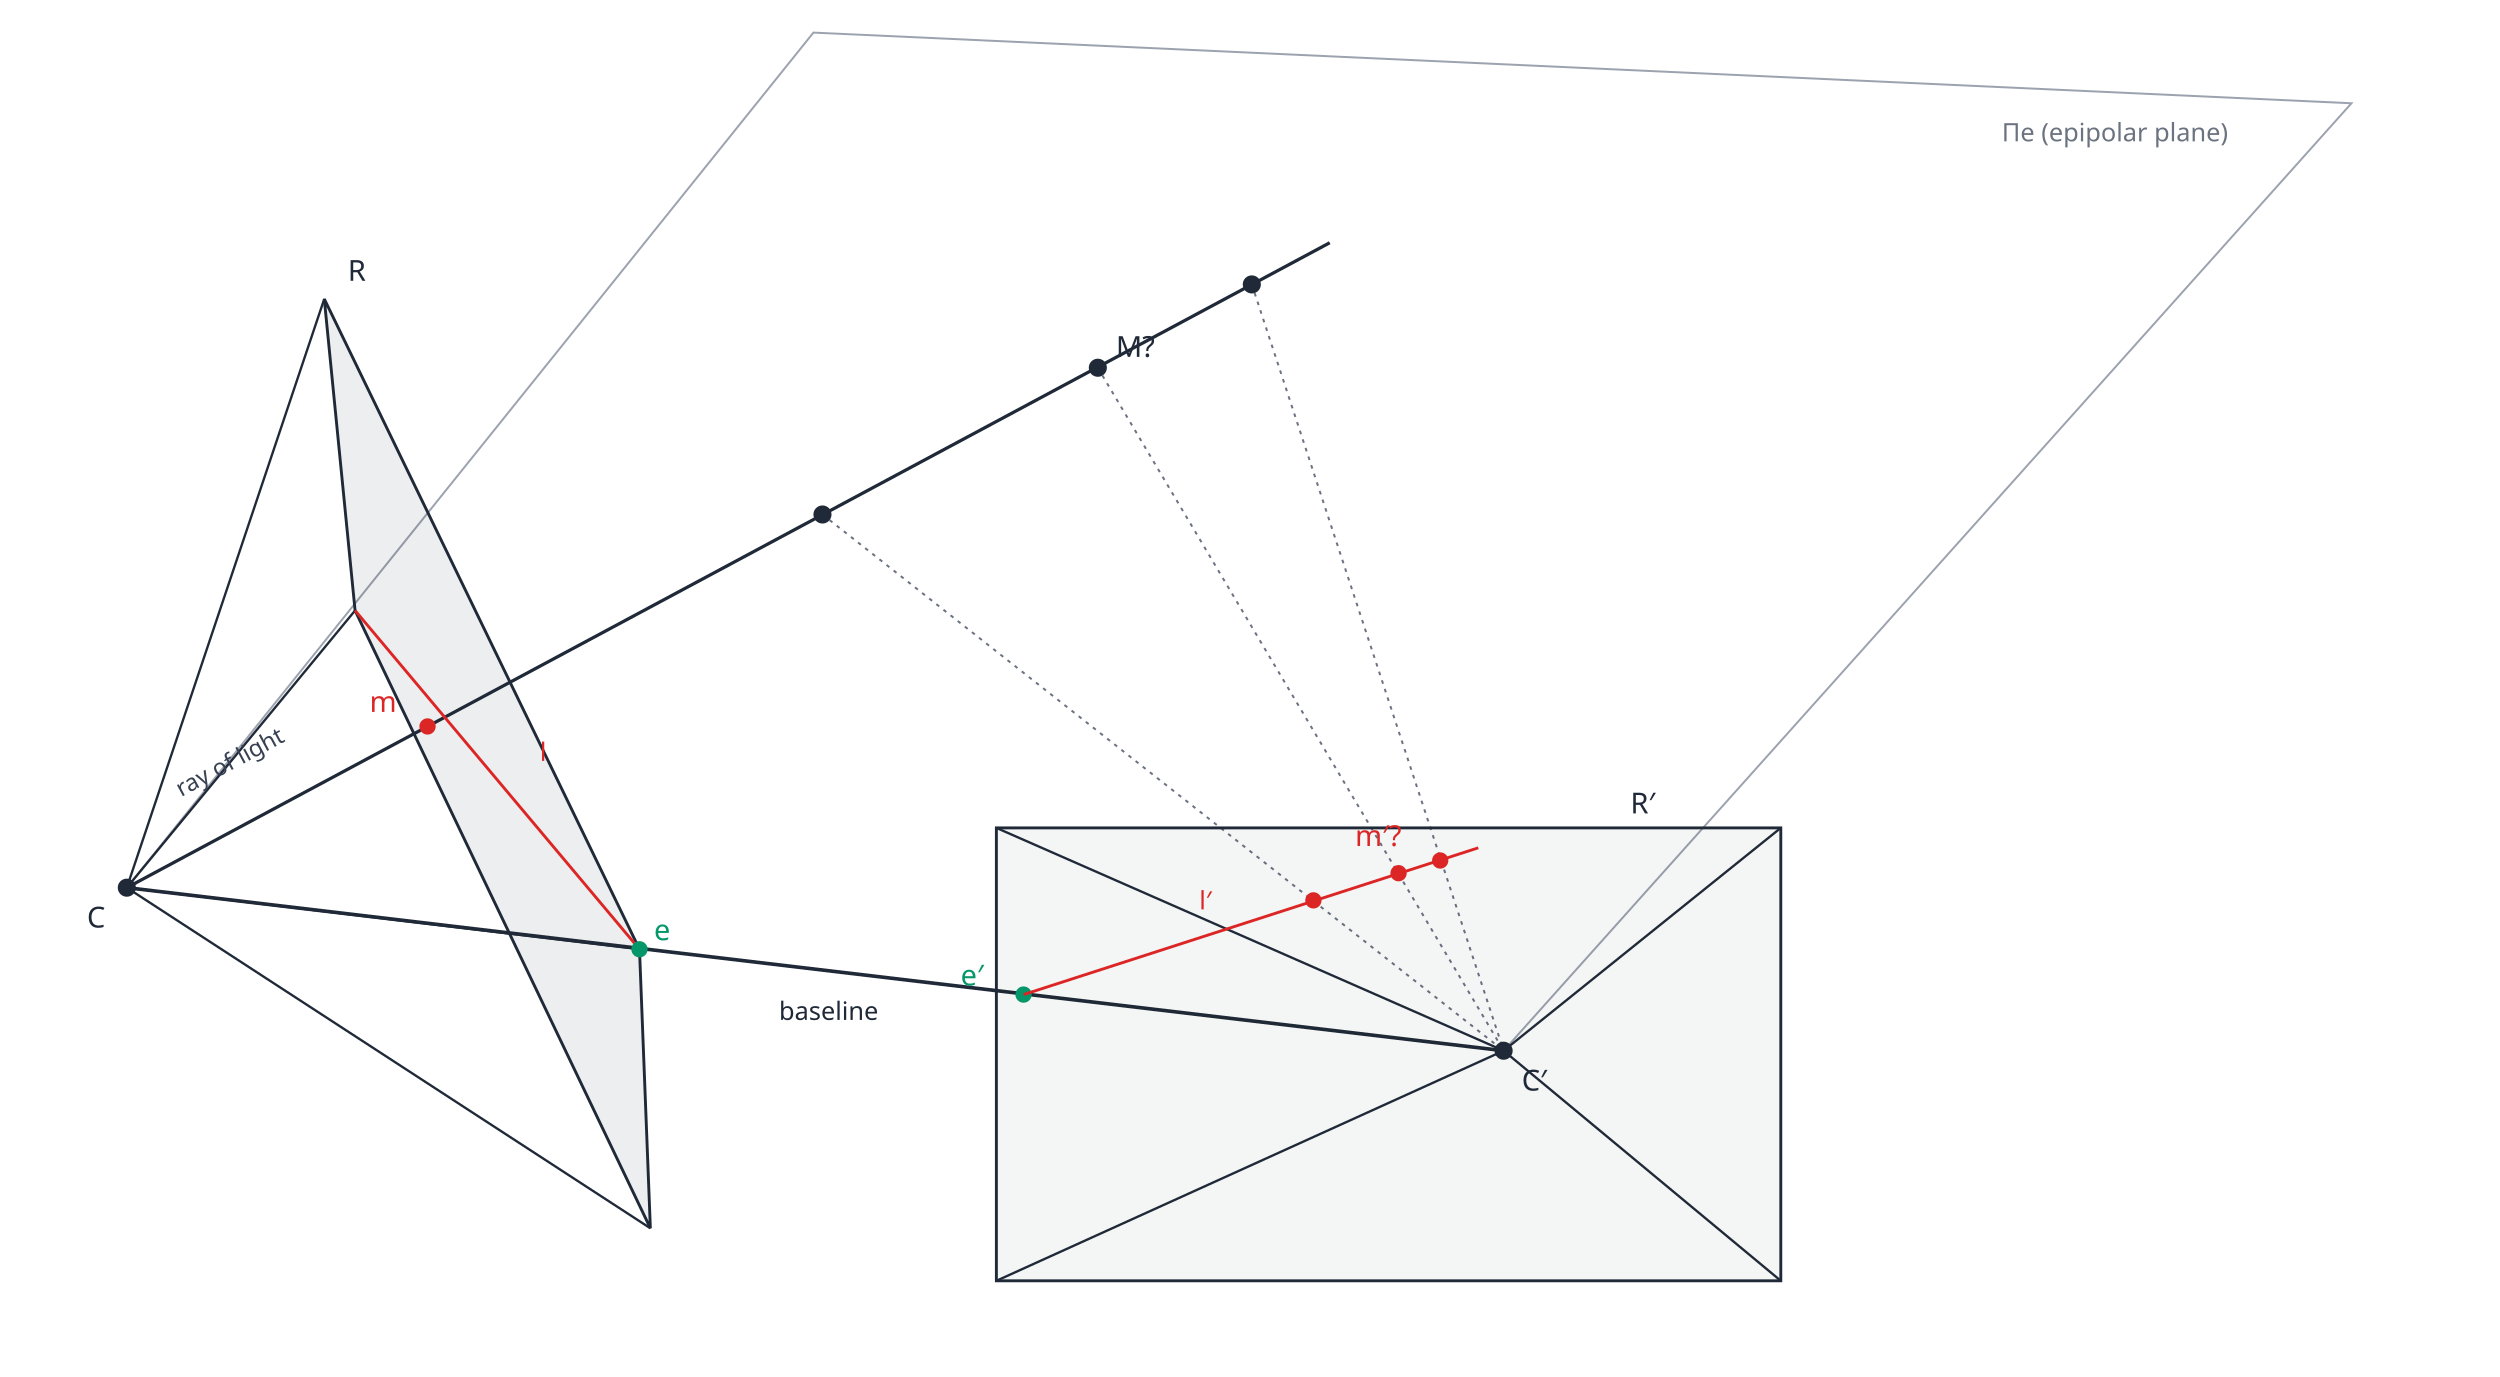
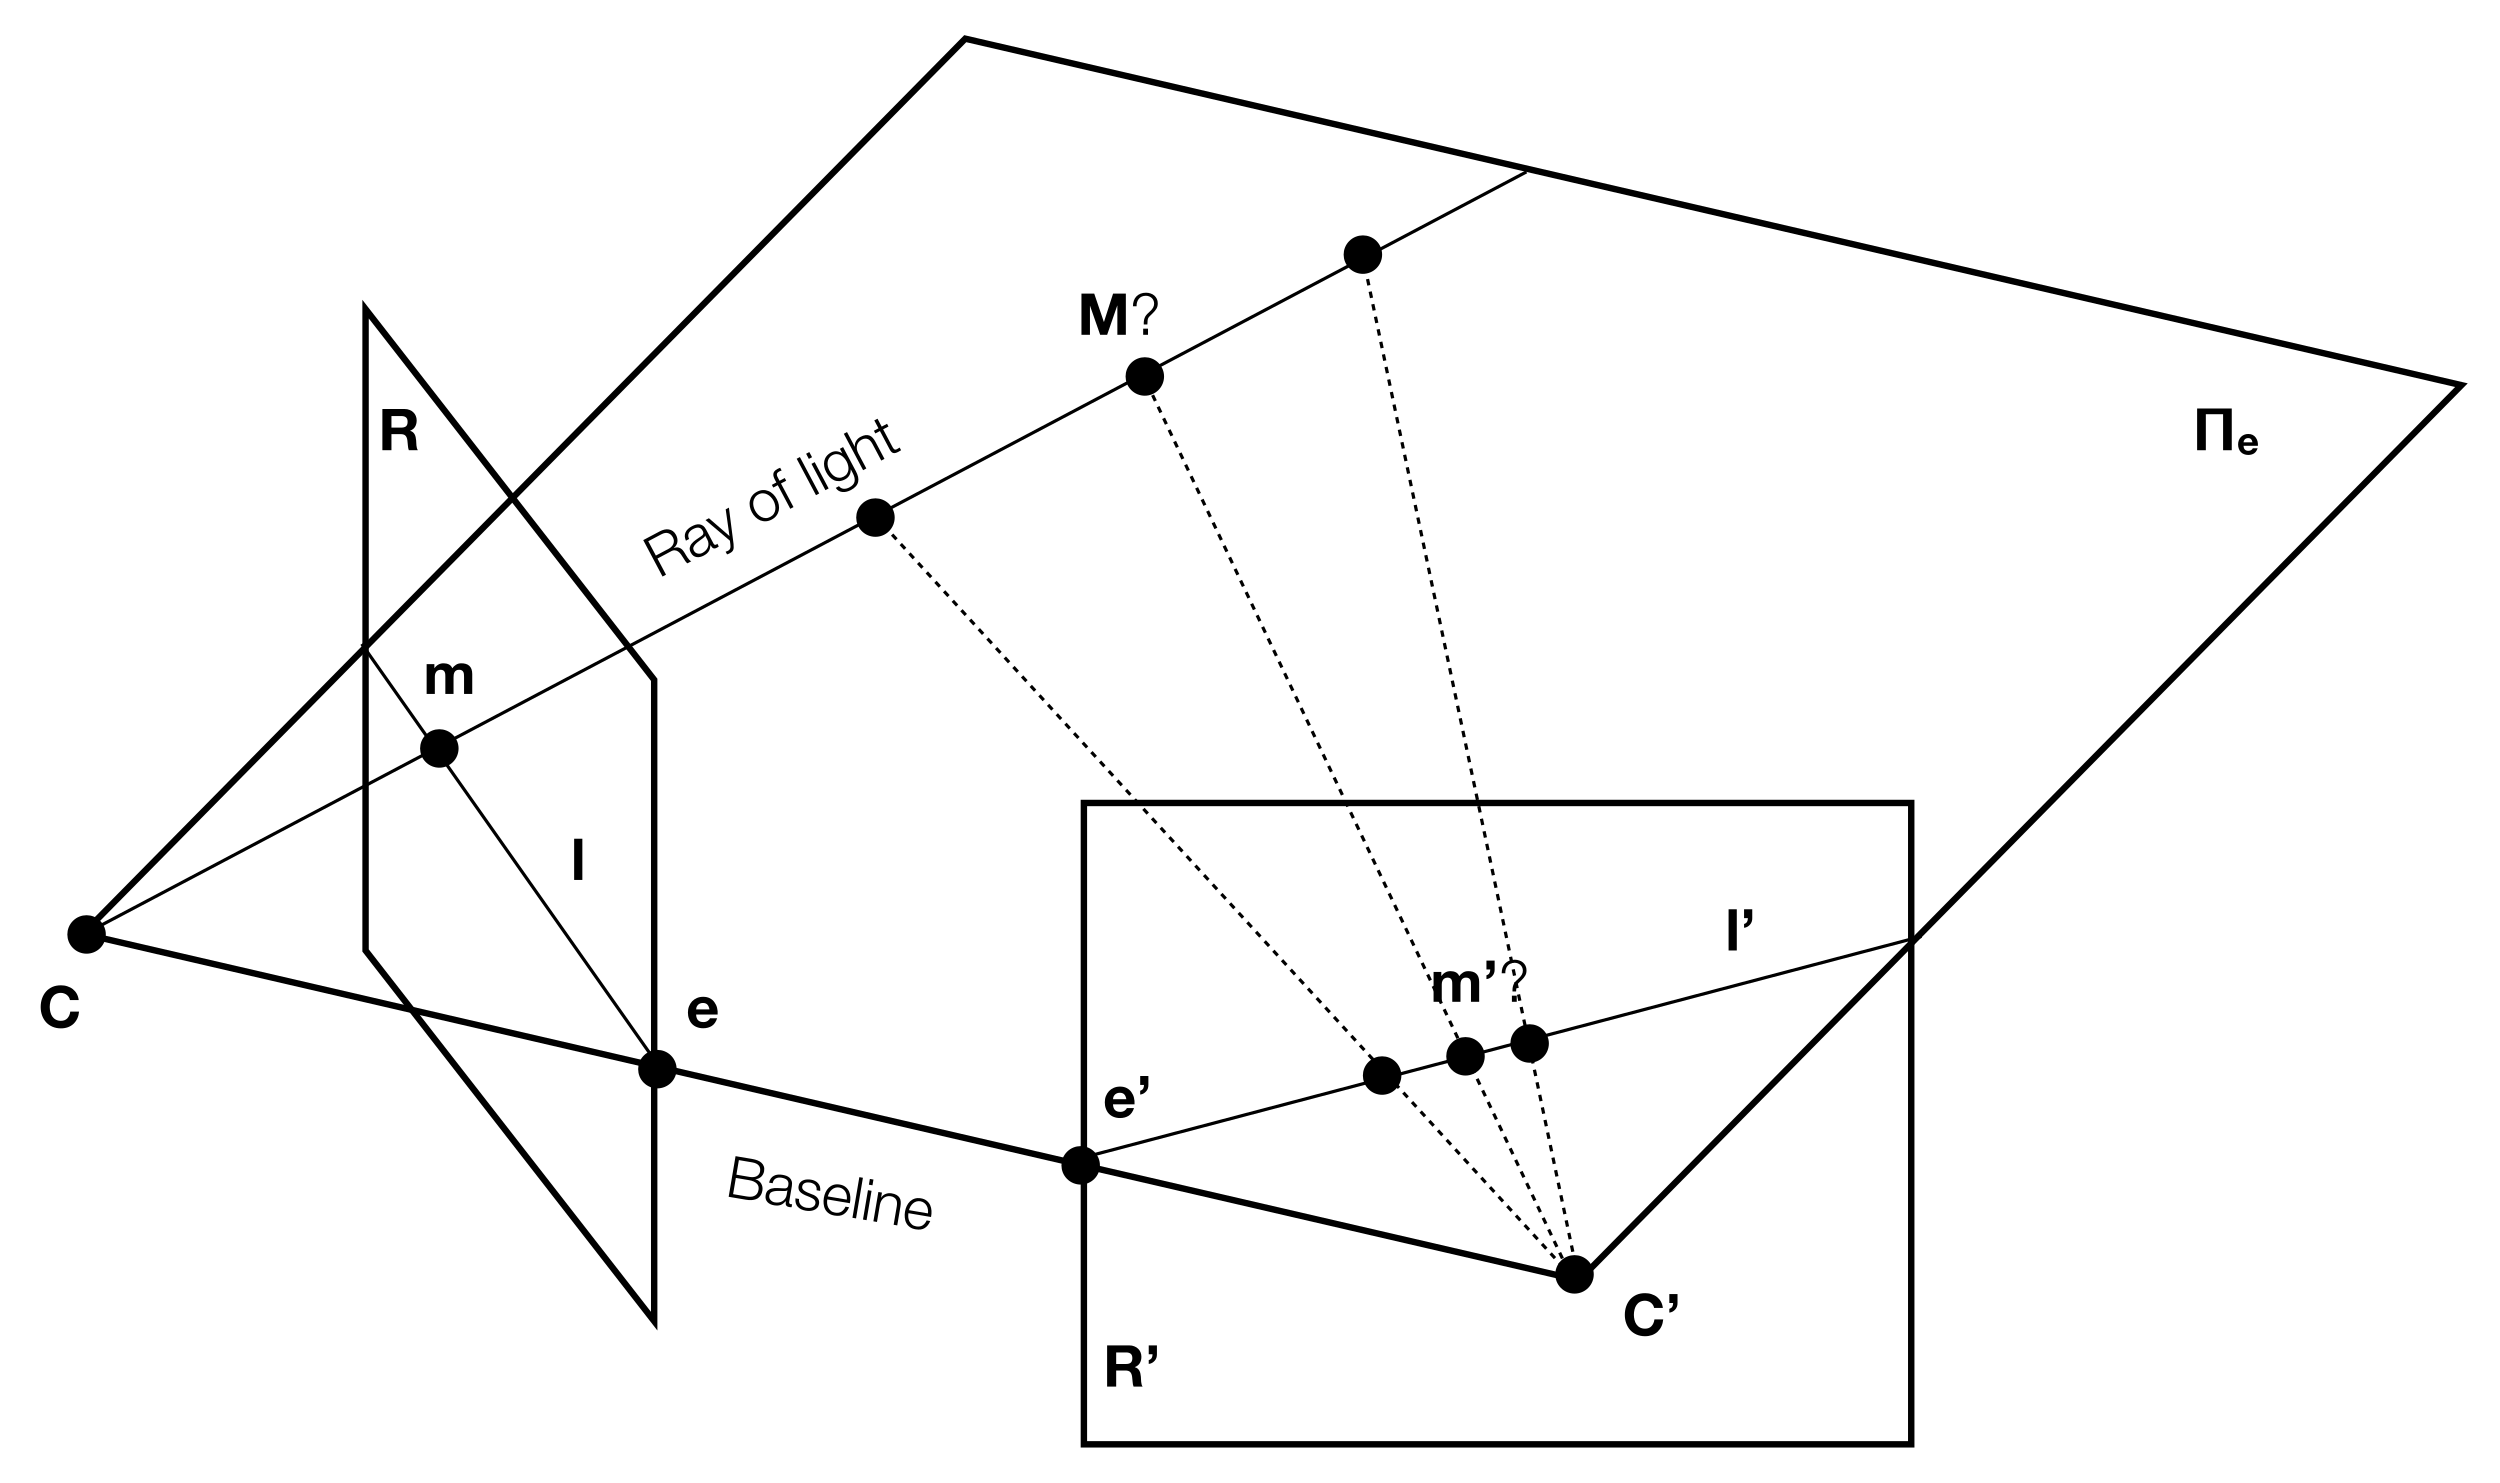
- <svg xmlns="http://www.w3.org/2000/svg" viewBox="0 0 1380 760" font-family="sans-serif" font-size="16">
-   <polygon points="70,490 449,18 1298,57 830,580" fill="none" stroke="#9ca3af" stroke-width="1.1" />
-   <text x="1105" y="78" fill="#6b7280" font-size="14">Πe (epipolar plane)</text>
-   <line x1="70" y1="490" x2="830" y2="580" stroke="#1f2937" stroke-width="2" />
-   <text x="430" y="563" fill="#1f2937" font-size="14">baseline</text>
-   <line x1="454" y1="284" x2="830" y2="580" stroke="#6b7280" stroke-width="1.1" stroke-dasharray="2 3" />
-   <line x1="606" y1="203" x2="830" y2="580" stroke="#6b7280" stroke-width="1.1" stroke-dasharray="2 3" />
-   <line x1="691" y1="157" x2="830" y2="580" stroke="#6b7280" stroke-width="1.1" stroke-dasharray="2 3" />
-   <polygon points="179,165 353,524 359,678 196,337" fill="#1f2937" fill-opacity="0.08" stroke="#1f2937" stroke-width="1.6" />
-   <text x="192" y="155" fill="#1f2937">R</text>
-   <line x1="70" y1="490" x2="179" y2="165" stroke="#1f2937" stroke-width="1.3" />
-   <line x1="70" y1="490" x2="353" y2="524" stroke="#1f2937" stroke-width="1.3" />
-   <line x1="70" y1="490" x2="359" y2="678" stroke="#1f2937" stroke-width="1.3" />
-   <line x1="70" y1="490" x2="196" y2="337" stroke="#1f2937" stroke-width="1.3" />
-   <line x1="70" y1="490" x2="734" y2="134" stroke="#1f2937" stroke-width="1.8" />
-   <text x="100" y="440" fill="#374151" font-size="13" transform="rotate(-28.2 100 440)">ray of light</text>
-   <circle cx="70" cy="490" r="5" fill="#1f2937" />
-   <text x="48" y="512" fill="#1f2937">C</text>
-   <circle cx="236" cy="401" r="4.5" fill="#dc2626" />
-   <text x="204" y="393" fill="#dc2626">m</text>
-   <line x1="353" y1="524" x2="196" y2="337" stroke="#dc2626" stroke-width="1.6" />
-   <text x="298" y="420" fill="#dc2626" font-size="14">l</text>
-   <circle cx="353" cy="524" r="4.5" fill="#059669" />
-   <text x="361" y="519" fill="#059669">e</text>
-   <circle cx="454" cy="284" r="5" fill="#1f2937" />
-   <circle cx="606" cy="203" r="5" fill="#1f2937" />
-   <text x="616" y="197" fill="#1f2937">M?</text>
-   <circle cx="691" cy="157" r="5" fill="#1f2937" />
-   <rect x="550" y="457" width="433" height="250" fill="#1f2937" fill-opacity="0.05" stroke="#1f2937" stroke-width="1.6" />
-   <text x="900" y="449" fill="#1f2937">R′</text>
-   <line x1="830" y1="580" x2="550" y2="457" stroke="#1f2937" stroke-width="1.3" />
-   <line x1="830" y1="580" x2="983" y2="457" stroke="#1f2937" stroke-width="1.3" />
-   <line x1="830" y1="580" x2="983" y2="707" stroke="#1f2937" stroke-width="1.3" />
-   <line x1="830" y1="580" x2="550" y2="707" stroke="#1f2937" stroke-width="1.3" />
-   <circle cx="830" cy="580" r="5" fill="#1f2937" />
-   <text x="840" y="602" fill="#1f2937">C′</text>
-   <circle cx="565" cy="549" r="4.5" fill="#059669" />
-   <text x="543" y="544" fill="#059669" text-anchor="end">e′</text>
-   <line x1="565" y1="549" x2="816" y2="468" stroke="#dc2626" stroke-width="1.6" />
-   <text x="662" y="502" fill="#dc2626" font-size="14">l′</text>
-   <circle cx="725" cy="497" r="4.5" fill="#dc2626" />
-   <circle cx="772" cy="482" r="4.5" fill="#dc2626" />
-   <text x="748" y="467" fill="#dc2626">m′?</text>
-   <circle cx="795" cy="475" r="4.5" fill="#dc2626" />
+ <svg xmlns="http://www.w3.org/2000/svg" xmlns:xlink="http://www.w3.org/1999/xlink" version="1.1" width="389.8" height="231.2" viewBox="0 0 389.8 231.2">
+   <defs>
+     <clipPath id="clip_1">
+       <path transform="matrix(1,0,0,-1,-100,768.2)" d="M100 537H489.8V768.2H100Z" clip-rule="evenodd" />
+     </clipPath>
+     <clipPath id="clip_2">
+       <path transform="matrix(1,0,0,-1,-100,768.2)" d="M0 0H595V842H0Z" />
+     </clipPath>
+     <path id="font_3_55" d="M.402 .313H.171C.172 .324 .174 .335 .177 .348 .181 .36 .188 .372 .197 .384 .206 .395 .217 .405 .233 .412 .247 .42 .266 .424 .289 .424 .324 .424 .349 .414 .366 .396 .384 .377 .395 .35 .402 .313M.171 .224H.544C.547 .264 .543 .302 .534 .339 .525 .376 .509 .408 .488 .437 .468 .466 .441 .489 .408 .506 .375 .523 .337 .531 .293 .531 .254 .531 .218 .524 .185 .51 .153 .496 .125 .477 .102 .453 .079 .428 .061 .399 .048 .366 .035 .333 .029 .297 .029 .258 .029 .218 .035 .181 .048 .148 .06 .114 .077 .085 .1 .061 .123 .037 .15 .019 .183 .006 .216-.007 .252-.014 .293-.014 .352-.014 .402-0 .443 .026 .484 .053 .515 .097 .535 .159H.41C.405 .143 .393 .128 .372 .114 .351 .1 .327 .093 .298 .093 .258 .093 .227 .103 .206 .124 .185 .144 .173 .178 .171 .224Z" />
+     <path id="font_3_63" d="M.058 .517V0H.2V.3C.2 .325 .204 .346 .211 .361 .218 .377 .227 .389 .237 .397 .248 .406 .259 .411 .27 .414 .281 .417 .289 .419 .296 .419 .319 .419 .336 .415 .347 .407 .359 .4 .367 .39 .372 .377 .378 .364 .38 .35 .381 .335 .382 .32 .382 .305 .382 .29V0H.524V.288C.524 .304 .525 .32 .527 .335 .53 .351 .535 .365 .541 .377 .548 .39 .558 .4 .571 .407 .583 .415 .599 .419 .619 .419 .639 .419 .655 .416 .666 .409 .678 .402 .687 .393 .693 .382 .699 .371 .703 .357 .704 .342 .705 .327 .706 .31 .706 .293V0H.848V.346C.848 .38 .843 .408 .834 .432 .825 .455 .812 .475 .795 .489 .778 .504 .758 .515 .735 .521 .712 .528 .686 .531 .659 .531 .623 .531 .592 .523 .566 .505 .539 .488 .518 .468 .503 .445 .489 .477 .469 .499 .442 .512 .414 .525 .385 .531 .352 .531 .318 .531 .288 .524 .262 .509 .235 .494 .213 .474 .194 .447H.192V.517H.058Z" />
+     <path id="font_3_62" d="M.058 .714V0H.2V.714H.058Z" />
+     <path id="font_4_77" d="M.369 .366H.432C.431 .394 .425 .418 .415 .439 .405 .459 .392 .476 .374 .49 .357 .504 .338 .515 .315 .521 .293 .528 .269 .531 .243 .531 .22 .531 .198 .529 .174 .523 .151 .518 .131 .51 .112 .498 .093 .487 .078 .472 .067 .453 .055 .435 .049 .412 .049 .386 .049 .364 .053 .346 .06 .331 .067 .316 .077 .303 .09 .293 .103 .282 .119 .274 .136 .267 .153 .26 .172 .253 .193 .248L.274 .23C.288 .227 .302 .223 .315 .218 .329 .213 .341 .208 .352 .201 .363 .194 .371 .185 .377 .175 .384 .164 .387 .151 .387 .136 .387 .118 .382 .103 .373 .091 .364 .078 .353 .068 .339 .06 .325 .052 .31 .046 .293 .043 .277 .04 .261 .038 .246 .038 .204 .038 .169 .049 .14 .071 .112 .092 .097 .124 .094 .167H.031C.036 .104 .058 .058 .096 .029 .133 .001 .182-.014 .243-.014 .267-.014 .291-.011 .316-.006 .341-0 .363 .009 .382 .021 .402 .033 .418 .049 .431 .069 .444 .089 .45 .112 .45 .14 .45 .163 .446 .183 .437 .199 .428 .216 .417 .23 .403 .241 .39 .253 .374 .262 .356 .269 .339 .276 .321 .281 .303 .283L.219 .302C.208 .305 .197 .309 .184 .313 .171 .317 .16 .323 .149 .329 .138 .336 .13 .344 .122 .354 .116 .364 .112 .375 .112 .389 .112 .406 .116 .42 .123 .431 .13 .443 .14 .452 .152 .459 .164 .466 .177 .471 .192 .474 .206 .477 .22 .479 .234 .479 .252 .479 .269 .476 .285 .472 .301 .468 .315 .461 .328 .452 .34 .442 .35 .43 .357 .416 .364 .402 .368 .385 .369 .366Z" />
+     <path id="font_4_1" d="M0 0Z" />
+     <path id="font_4_63" d="M.431 .294H.097C.1 .317 .105 .34 .113 .363 .122 .385 .133 .405 .147 .422 .161 .439 .178 .453 .198 .463 .218 .473 .241 .479 .267 .479 .292 .479 .315 .473 .335 .463 .355 .453 .372 .439 .386 .422 .4 .405 .411 .385 .418 .363 .426 .341 .43 .318 .431 .294M.097 .241H.494C.495 .277 .492 .313 .484 .348 .476 .383 .463 .414 .445 .441 .426 .468 .402 .49 .373 .506 .344 .523 .308 .531 .267 .531 .226 .531 .191 .523 .162 .508 .132 .492 .108 .471 .089 .446 .07 .42 .056 .391 .047 .358 .038 .326 .034 .292 .034 .258 .034 .222 .038 .187 .048 .154 .057 .121 .07 .092 .089 .067 .108 .042 .132 .022 .162 .008 .191-.007 .226-.014 .267-.014 .332-.014 .383 .002 .418 .034 .454 .066 .479 .111 .492 .17H.429C.419 .13 .401 .098 .375 .074 .349 .05 .313 .038 .267 .038 .237 .038 .211 .044 .19 .057 .169 .07 .151 .086 .137 .105 .123 .124 .113 .146 .106 .171 .1 .195 .097 .219 .097 .241Z" />
+     <path id="font_4_66" d="M.059 .714V0H.122V.301C.123 .327 .127 .35 .134 .372 .142 .394 .153 .412 .166 .428 .18 .444 .197 .456 .216 .465 .236 .474 .259 .479 .284 .479 .309 .479 .33 .475 .347 .466 .364 .458 .378 .447 .388 .433 .398 .419 .405 .403 .409 .384 .413 .365 .415 .344 .415 .322V0H.478V.332C.478 .363 .475 .391 .469 .415 .463 .44 .453 .461 .438 .478 .423 .495 .404 .508 .38 .517 .355 .527 .325 .531 .289 .531 .252 .531 .219 .522 .188 .503 .157 .484 .136 .458 .124 .427H.122V.714H.059Z" />
+     <path id="font_4_59" d="M.054 .359H.117C.118 .401 .132 .431 .157 .45 .182 .469 .215 .479 .255 .479 .274 .479 .291 .477 .307 .474 .324 .471 .338 .466 .35 .458 .363 .45 .372 .439 .38 .425 .387 .411 .39 .394 .39 .372 .39 .358 .388 .347 .384 .338 .381 .33 .376 .323 .369 .318 .362 .313 .354 .309 .344 .307 .334 .305 .322 .304 .309 .302 .275 .298 .241 .294 .208 .29 .175 .286 .146 .278 .119 .267 .093 .257 .072 .241 .056 .221 .04 .201 .032 .172 .032 .136 .032 .11 .036 .088 .045 .069 .054 .05 .067 .034 .083 .022 .098 .01 .117 .001 .138-.005 .159-.011 .181-.014 .205-.014 .23-.014 .252-.011 .27-.007 .289-.002 .305 .005 .32 .013 .334 .022 .347 .033 .359 .046 .37 .059 .382 .074 .393 .09H.395C.395 .077 .396 .065 .398 .054 .399 .043 .403 .033 .408 .025 .413 .017 .421 .011 .43 .007 .44 .002 .453 0 .469 0 .478 0 .485 .001 .49 .001 .496 .002 .503 .003 .51 .004V.057C.504 .055 .497 .053 .49 .053 .465 .053 .453 .066 .453 .091V.365C.453 .4 .447 .428 .436 .45 .425 .471 .41 .488 .392 .5 .374 .512 .354 .52 .331 .525 .308 .529 .286 .531 .263 .531 .233 .531 .206 .528 .181 .521 .156 .515 .135 .504 .117 .49 .098 .476 .084 .459 .073 .437 .062 .415 .056 .389 .054 .359M.39 .282V.2C.39 .175 .385 .152 .375 .132 .366 .112 .353 .095 .336 .081 .32 .067 .301 .056 .279 .049 .257 .042 .234 .038 .21 .038 .195 .038 .181 .04 .167 .045 .153 .05 .141 .057 .13 .066 .119 .075 .111 .085 .104 .098 .098 .11 .095 .124 .095 .14 .095 .165 .102 .185 .117 .199 .133 .212 .152 .223 .175 .23 .198 .237 .224 .243 .253 .247 .281 .25 .308 .254 .335 .259 .344 .26 .354 .263 .365 .266 .376 .269 .384 .275 .388 .282H.39Z" />
+     <path id="font_4_70" d="M.061 .714V0H.124V.714H.061Z" />
+     <path id="font_4_83" d="M.002 .516 .208 .002 .186-.056C.181-.068 .176-.079 .171-.089 .166-.099 .161-.107 .154-.114 .147-.121 .14-.127 .13-.131 .121-.135 .11-.137 .096-.137 .089-.137 .082-.136 .074-.135 .067-.134 .06-.133 .053-.132V-.184C.058-.186 .065-.188 .071-.188 .079-.188 .088-.189 .101-.189 .121-.189 .138-.188 .15-.184 .164-.18 .175-.174 .184-.166 .194-.158 .203-.146 .211-.132 .219-.118 .228-.1 .237-.078L.461 .516H.398L.239 .076 .069 .516H.002Z" />
+     <path id="font_4_72" d="M.059 .516V0H.122V.301C.123 .327 .127 .35 .134 .372 .142 .394 .153 .412 .166 .428 .18 .444 .197 .456 .216 .465 .236 .474 .259 .479 .284 .479 .309 .479 .33 .475 .347 .466 .364 .458 .378 .447 .388 .433 .398 .419 .405 .403 .409 .384 .413 .365 .415 .344 .415 .322V0H.478V.332C.478 .363 .475 .391 .469 .415 .463 .44 .453 .461 .438 .478 .423 .495 .404 .508 .38 .517 .355 .527 .325 .531 .289 .531 .252 .531 .219 .522 .188 .503 .157 .484 .136 .459 .124 .427H.122V.516H.059Z" />
+     <path id="font_4_67" d="M.061 .714V.613H.124V.714H.061M.061 .516V0H.124V.516H.061Z" />
+     <path id="font_4_73" d="M.278 .479C.308 .479 .334 .472 .357 .459 .38 .447 .399 .43 .413 .409 .428 .389 .44 .365 .447 .339 .455 .313 .459 .286 .459 .258 .459 .231 .455 .204 .447 .178 .44 .151 .428 .128 .413 .107 .399 .086 .38 .07 .357 .057 .334 .044 .308 .038 .278 .038 .248 .038 .222 .044 .199 .057 .176 .07 .157 .086 .142 .107 .127 .128 .116 .151 .108 .178 .101 .204 .097 .231 .097 .258 .097 .286 .101 .313 .108 .339 .116 .365 .127 .389 .142 .409 .157 .43 .176 .447 .199 .459 .222 .472 .248 .479 .278 .479M.278 .531C.239 .531 .204 .524 .173 .509 .143 .495 .118 .475 .097 .45 .076 .426 .061 .397 .05 .364 .039 .331 .034 .296 .034 .258 .034 .221 .039 .186 .05 .153 .061 .12 .076 .091 .097 .066 .118 .042 .143 .022 .173 .008 .204-.007 .239-.014 .278-.014 .317-.014 .352-.007 .383 .008 .413 .022 .438 .042 .459 .066 .48 .091 .495 .12 .506 .153 .517 .186 .522 .221 .522 .258 .522 .296 .517 .331 .506 .364 .495 .397 .48 .426 .459 .45 .438 .475 .413 .495 .383 .509 .352 .524 .317 .531 .278 .531Z" />
+     <path id="font_4_65" d="M.496 .042V.516H.433V.427H.431C.425 .441 .416 .455 .405 .467 .394 .48 .382 .491 .368 .501 .354 .51 .339 .518 .322 .523 .304 .529 .286 .531 .267 .531 .23 .531 .197 .524 .168 .511 .138 .497 .114 .478 .095 .455 .075 .431 .06 .403 .05 .372 .039 .34 .034 .306 .034 .271 .034 .234 .038 .2 .047 .167 .056 .135 .07 .107 .088 .083 .107 .059 .132 .04 .161 .026 .19 .013 .226 .006 .267 .006 .305 .006 .338 .016 .366 .035 .395 .054 .416 .08 .431 .112H.433V.042C.433-.021 .42-.069 .394-.102 .368-.136 .326-.152 .267-.152 .25-.152 .233-.151 .216-.147 .199-.143 .184-.137 .17-.129 .157-.121 .145-.111 .136-.098 .126-.085 .119-.069 .116-.049H.053C.055-.077 .062-.1 .075-.12 .088-.14 .105-.156 .124-.168 .144-.181 .166-.19 .191-.196 .216-.202 .241-.205 .267-.205 .309-.205 .344-.199 .373-.188 .403-.177 .426-.16 .444-.139 .462-.118 .475-.092 .484-.061 .492-.03 .496 .004 .496 .042M.267 .059C.238 .059 .212 .064 .191 .076 .17 .088 .152 .103 .138 .122 .124 .141 .114 .163 .107 .188 .1 .213 .097 .238 .097 .264 .097 .291 .1 .317 .106 .343 .113 .368 .123 .391 .137 .411 .151 .431 .169 .448 .19 .46 .211 .472 .237 .479 .267 .479 .297 .479 .322 .472 .343 .459 .364 .447 .382 .43 .395 .409 .408 .389 .418 .366 .424 .34 .43 .315 .433 .289 .433 .264 .433 .238 .429 .213 .422 .188 .415 .163 .405 .141 .391 .122 .377 .103 .36 .088 .339 .076 .318 .064 .294 .059 .267 .059Z" />
+     <path id="font_4_78" d="M.16 .516V.671H.097V.516H.007V.463H.097V.11C.096 .066 .104 .036 .121 .02 .138 .003 .167-.005 .209-.005 .218-.005 .228-.005 .237-.004 .246-.003 .256-.003 .265-.003V.05C.247 .048 .229 .047 .211 .047 .188 .048 .174 .055 .169 .066 .163 .078 .16 .094 .16 .115V.463H.265V.516H.16Z" />
+     <path id="font_4_64" d="M.259 .463V.516H.157V.561C.157 .575 .157 .588 .158 .6 .159 .612 .161 .623 .166 .632 .17 .641 .177 .648 .186 .653 .195 .658 .209 .661 .226 .661 .233 .661 .241 .661 .248 .66 .255 .659 .263 .658 .272 .656V.71C.262 .711 .253 .712 .245 .713 .237 .714 .228 .714 .219 .714 .194 .714 .173 .71 .156 .703 .14 .696 .127 .685 .118 .672 .109 .658 .102 .642 .099 .624 .096 .605 .094 .585 .094 .563V.516H.006V.463H.094V0H.157V.463H.259Z" />
+     <path id="font_3_83" d="M.068 .714V.56H.134C.134 .535 .129 .514 .12 .497 .111 .48 .093 .467 .068 .459V.393C.089 .395 .108 .401 .126 .411 .143 .421 .158 .433 .171 .448 .184 .462 .194 .479 .201 .499 .207 .518 .211 .539 .21 .561V.714H.068Z" />
+     <path id="font_3_35" d="M.069 .714V0H.216V.501H.218L.393 0H.514L.689 .506H.691V0H.838V.714H.617L.459 .223H.457L.29 .714H.069Z" />
+     <path id="font_3_25" d="M.545 .474H.697C.692 .515 .681 .552 .663 .584 .645 .616 .622 .642 .595 .664 .567 .686 .535 .702 .5 .713 .465 .725 .428 .73 .389 .73 .334 .73 .285 .721 .241 .702 .198 .682 .161 .656 .131 .622 .101 .588 .078 .548 .062 .502 .046 .457 .038 .407 .038 .354 .038 .302 .046 .254 .062 .209 .078 .164 .101 .125 .131 .091 .161 .058 .198 .032 .241 .013 .285-.006 .334-.016 .389-.016 .433-.016 .473-.009 .51 .004 .547 .018 .579 .037 .606 .062 .633 .088 .655 .118 .672 .154 .689 .19 .699 .231 .703 .275H.551C.545 .227 .528 .189 .501 .159 .474 .13 .437 .115 .389 .115 .354 .115 .324 .122 .299 .136 .274 .149 .254 .168 .239 .19 .224 .213 .212 .238 .206 .267 .199 .295 .195 .324 .195 .354 .195 .385 .199 .416 .206 .445 .212 .474 .224 .5 .239 .523 .254 .546 .274 .565 .299 .578 .324 .592 .354 .599 .389 .599 .408 .599 .427 .595 .444 .589 .462 .583 .478 .574 .492 .563 .506 .551 .518 .538 .527 .523 .536 .508 .542 .492 .545 .474Z" />
+     <path id="font_5_2" d="M.09 0V.723H.69V0H.54V.624H.241V0H.09Z" />
+     <path id="font_3_40" d="M.226 .392V.592H.398C.434 .592 .461 .584 .479 .568 .497 .553 .506 .528 .506 .493 .506 .457 .497 .431 .479 .415 .461 .4 .434 .392 .398 .392H.226M.069 .714V0H.226V.279H.383C.422 .279 .451 .271 .468 .253 .485 .236 .497 .209 .502 .171 .506 .142 .509 .112 .511 .081 .513 .05 .518 .023 .527 0H.684C.677 .01 .671 .022 .667 .037 .664 .051 .661 .066 .659 .082 .658 .098 .657 .114 .656 .129 .655 .145 .655 .158 .654 .169 .653 .187 .65 .205 .646 .223 .643 .241 .637 .258 .629 .273 .621 .288 .611 .301 .598 .312 .585 .323 .569 .331 .55 .336V.338C.59 .354 .619 .378 .636 .408 .654 .439 .663 .475 .663 .517 .663 .544 .658 .57 .648 .594 .639 .617 .625 .638 .606 .656 .588 .674 .566 .688 .54 .698 .515 .709 .486 .714 .454 .714H.069Z" />
+     <path id="font_4_47" d="M.14 .375V.656H.394C.446 .656 .485 .644 .51 .618 .535 .593 .548 .558 .548 .514 .548 .492 .544 .473 .536 .456 .527 .439 .516 .424 .502 .412 .488 .4 .472 .391 .453 .385 .434 .378 .415 .375 .394 .375H.14M.072 .714V0H.14V.317H.398C.43 .319 .455 .313 .473 .301 .492 .289 .506 .273 .515 .254 .525 .234 .531 .212 .534 .187 .537 .162 .54 .137 .541 .111 .542 .104 .542 .095 .543 .085 .544 .075 .544 .065 .545 .055 .546 .044 .548 .034 .55 .025 .553 .015 .556 .007 .56 0H.635C.628 .009 .622 .021 .617 .037 .613 .052 .61 .069 .608 .087 .606 .104 .605 .122 .604 .139 .603 .156 .603 .171 .602 .183 .601 .204 .598 .224 .594 .243 .589 .261 .582 .277 .572 .291 .563 .305 .55 .317 .535 .326 .52 .335 .5 .341 .477 .344V.346C.523 .356 .558 .377 .581 .41 .604 .443 .616 .483 .616 .528 .616 .56 .61 .588 .599 .611 .587 .635 .571 .654 .551 .669 .532 .684 .509 .696 .482 .703 .456 .71 .428 .714 .399 .714H.072Z" />
+     <path id="font_4_29" d="M.231 .106V0H.315V.106H.231M.054 .494H.117C.116 .52 .119 .544 .126 .566 .133 .588 .143 .607 .156 .623 .169 .64 .186 .652 .207 .662 .228 .671 .251 .676 .278 .676 .297 .676 .316 .672 .333 .666 .35 .659 .366 .65 .379 .638 .392 .627 .402 .612 .409 .596 .417 .579 .421 .561 .421 .541 .421 .515 .415 .491 .403 .47 .39 .448 .375 .429 .356 .412 .335 .392 .317 .375 .301 .36 .286 .344 .274 .328 .265 .312 .257 .295 .25 .276 .246 .256 .242 .235 .24 .209 .241 .179H.304C.305 .209 .306 .233 .308 .249 .31 .266 .314 .279 .32 .291 .326 .302 .335 .314 .347 .325 .36 .337 .376 .353 .397 .374 .422 .398 .443 .423 .459 .449 .476 .475 .484 .506 .484 .544 .484 .573 .479 .599 .468 .622 .457 .644 .443 .664 .424 .68 .405 .696 .384 .708 .359 .716 .335 .724 .309 .729 .281 .729 .245 .729 .213 .723 .185 .712 .157 .7 .133 .685 .113 .664 .094 .644 .079 .619 .069 .59 .059 .561 .054 .529 .054 .494Z" />
+     <path id="font_4_31" d="M.14 .4V.656H.374C.481 .656 .535 .611 .535 .522 .535 .505 .532 .489 .525 .475 .518 .46 .508 .447 .495 .436 .482 .425 .465 .416 .445 .41 .425 .404 .401 .4 .374 .4H.14M.072 .714V0H.374C.413 0 .446 .003 .473 .01 .501 .017 .524 .026 .543 .037 .563 .048 .578 .061 .589 .076 .6 .091 .609 .105 .615 .12 .621 .135 .625 .15 .627 .164 .629 .179 .63 .191 .63 .203 .63 .249 .616 .288 .589 .32 .562 .352 .525 .371 .479 .377V.379C.498 .383 .514 .39 .529 .4 .544 .41 .557 .422 .569 .436 .579 .45 .588 .466 .594 .484 .6 .502 .603 .52 .603 .539 .603 .572 .597 .6 .584 .622 .571 .645 .554 .663 .533 .676 .512 .69 .488 .7 .46 .705 .433 .711 .404 .714 .374 .714H.072M.14 .058V.343H.374C.435 .343 .481 .331 .513 .308 .546 .285 .562 .251 .562 .205 .562 .176 .557 .152 .547 .133 .537 .114 .523 .099 .506 .088 .489 .076 .469 .068 .446 .064 .423 .06 .399 .058 .374 .058H.14Z" />
+   </defs>
+   <g clip-path="url(#clip_1)">
+     <g clip-path="url(#clip_2)">
+       <path transform="matrix(1,0,0,1,-100,-73.8)" stroke-width="1" stroke-linecap="butt" stroke-miterlimit="4" stroke-linejoin="miter" fill="none" stroke="#000000" d="M250.504 79.83 483.787 133.854 346.21 273.413 112.927 219.39 250.504 79.83ZM250.504 79.83" />
+       <path transform="matrix(1,0,0,1,-100,-73.8)" stroke-width="1" stroke-linecap="butt" stroke-miterlimit="4" stroke-linejoin="miter" fill="none" stroke="#000000" d="M269 199H398V299H269Z" />
+       <path transform="matrix(1,0,0,1,-100,-73.8)" stroke-width=".5" stroke-linecap="butt" stroke-miterlimit="4" stroke-linejoin="miter" fill="none" stroke="#000000" d="M269.2 254.203 399.6 219.797" />
+       <path transform="matrix(1,0,0,1,-100,-73.8)" stroke-width="1" stroke-linecap="butt" stroke-miterlimit="4" stroke-linejoin="miter" fill="none" stroke="#000000" d="M157 122 202 179.797V279.797L157 222V122ZM157 122" />
+       <path transform="matrix(1,0,0,1,-100,-73.8)" stroke-width=".5" stroke-linecap="butt" stroke-miterlimit="4" stroke-linejoin="miter" fill="none" stroke="#000000" d="M156.4 174.203 202 239" />
+       <path transform="matrix(1,0,0,1,-100,-73.8)" stroke-width=".5" stroke-linecap="butt" stroke-miterlimit="4" stroke-linejoin="miter" fill="none" stroke="#000000" d="M338 100.602 114 219" />
+       <path transform="matrix(1,0,0,1,-100,-73.8)" stroke-width=".5" stroke-linecap="butt" stroke-dasharray="1,1" stroke-miterlimit="4" stroke-linejoin="miter" fill="none" stroke="#000000" d="M312.4 113.398 346 272.602" />
+       <path transform="matrix(1,0,0,1,-100,-73.8)" stroke-width=".5" stroke-linecap="butt" stroke-dasharray="1,1" stroke-miterlimit="4" stroke-linejoin="miter" fill="none" stroke="#000000" d="M278 131.797 345.6 274.203" />
+       <path transform="matrix(1,0,0,1,-100,-73.8)" stroke-width=".5" stroke-linecap="butt" stroke-dasharray="1,1" stroke-miterlimit="4" stroke-linejoin="miter" fill="none" stroke="#000000" d="M236.4 154.203 345.6 273.406" />
+       <path transform="matrix(1,0,0,-1,-100,768.2)" d="M347.268 567.732C348.244 568.709 348.244 570.291 347.268 571.268 346.291 572.244 344.709 572.244 343.732 571.268 342.756 570.291 342.756 568.709 343.732 567.732 344.709 566.756 346.291 566.756 347.268 567.732" />
+       <path transform="matrix(1,0,0,1,-100,-73.8)" stroke-width="1" stroke-linecap="butt" stroke-miterlimit="4" stroke-linejoin="miter" fill="none" stroke="#000000" d="M347.268 274.268C348.244 273.291 348.244 271.709 347.268 270.732 346.291 269.756 344.709 269.756 343.732 270.732 342.756 271.709 342.756 273.291 343.732 274.268 344.709 275.244 346.291 275.244 347.268 274.268" />
+       <path transform="matrix(1,0,0,-1,-100,768.2)" d="M270.268 584.732C271.244 585.709 271.244 587.291 270.268 588.268 269.291 589.244 267.709 589.244 266.732 588.268 265.756 587.291 265.756 585.709 266.732 584.732 267.709 583.756 269.291 583.756 270.268 584.732" />
+       <path transform="matrix(1,0,0,1,-100,-73.8)" stroke-width="1" stroke-linecap="butt" stroke-miterlimit="4" stroke-linejoin="miter" fill="none" stroke="#000000" d="M270.268 257.268C271.244 256.291 271.244 254.709 270.268 253.732 269.291 252.756 267.709 252.756 266.732 253.732 265.756 254.709 265.756 256.291 266.732 257.268 267.709 258.244 269.291 258.244 270.268 257.268" />
+       <path transform="matrix(1,0,0,-1,-100,768.2)" d="M204.268 599.732C205.244 600.709 205.244 602.291 204.268 603.268 203.292 604.244 201.708 604.244 200.732 603.268 199.756 602.291 199.756 600.709 200.732 599.732 201.708 598.756 203.292 598.756 204.268 599.732" />
+       <path transform="matrix(1,0,0,1,-100,-73.8)" stroke-width="1" stroke-linecap="butt" stroke-miterlimit="4" stroke-linejoin="miter" fill="none" stroke="#000000" d="M204.268 242.268C205.244 241.291 205.244 239.709 204.268 238.732 203.292 237.756 201.708 237.756 200.732 238.732 199.756 239.709 199.756 241.291 200.732 242.268 201.708 243.244 203.292 243.244 204.268 242.268" />
+       <path transform="matrix(1,0,0,-1,-100,768.2)" d="M115.268 620.732C116.244 621.709 116.244 623.291 115.268 624.268 114.291 625.244 112.709 625.244 111.732 624.268 110.756 623.291 110.756 621.709 111.732 620.732 112.709 619.756 114.291 619.756 115.268 620.732" />
+       <path transform="matrix(1,0,0,1,-100,-73.8)" stroke-width="1" stroke-linecap="butt" stroke-miterlimit="4" stroke-linejoin="miter" fill="none" stroke="#000000" d="M115.268 221.268C116.244 220.291 116.244 218.709 115.268 217.732 114.291 216.756 112.709 216.756 111.732 217.732 110.756 218.709 110.756 220.291 111.732 221.268 112.709 222.244 114.291 222.244 115.268 221.268" />
+       <path transform="matrix(1,0,0,-1,-100,768.2)" d="M170.268 649.732C171.244 650.709 171.244 652.291 170.268 653.268 169.292 654.244 167.708 654.244 166.732 653.268 165.756 652.291 165.756 650.709 166.732 649.732 167.708 648.756 169.292 648.756 170.268 649.732" />
+       <path transform="matrix(1,0,0,1,-100,-73.8)" stroke-width="1" stroke-linecap="butt" stroke-miterlimit="4" stroke-linejoin="miter" fill="none" stroke="#000000" d="M170.268 192.268C171.244 191.291 171.244 189.709 170.268 188.732 169.292 187.756 167.708 187.756 166.732 188.732 165.756 189.709 165.756 191.291 166.732 192.268 167.708 193.244 169.292 193.244 170.268 192.268" />
+       <path transform="matrix(1,0,0,-1,-100,768.2)" d="M238.268 685.732C239.244 686.709 239.244 688.291 238.268 689.268 237.292 690.244 235.708 690.244 234.732 689.268 233.756 688.291 233.756 686.709 234.732 685.732 235.708 684.756 237.292 684.756 238.268 685.732" />
+       <path transform="matrix(1,0,0,1,-100,-73.8)" stroke-width="1" stroke-linecap="butt" stroke-miterlimit="4" stroke-linejoin="miter" fill="none" stroke="#000000" d="M238.268 156.268C239.244 155.291 239.244 153.709 238.268 152.732 237.292 151.756 235.708 151.756 234.732 152.732 233.756 153.709 233.756 155.291 234.732 156.268 235.708 157.244 237.292 157.244 238.268 156.268" />
+       <path transform="matrix(1,0,0,-1,-100,768.2)" d="M280.268 707.732C281.244 708.709 281.244 710.291 280.268 711.268 279.291 712.244 277.709 712.244 276.732 711.268 275.756 710.291 275.756 708.709 276.732 707.732 277.709 706.756 279.291 706.756 280.268 707.732" />
+       <path transform="matrix(1,0,0,1,-100,-73.8)" stroke-width="1" stroke-linecap="butt" stroke-miterlimit="4" stroke-linejoin="miter" fill="none" stroke="#000000" d="M280.268 134.268C281.244 133.291 281.244 131.709 280.268 130.732 279.291 129.756 277.709 129.756 276.732 130.732 275.756 131.709 275.756 133.291 276.732 134.268 277.709 135.244 279.291 135.244 280.268 134.268" />
+       <path transform="matrix(1,0,0,-1,-100,768.2)" d="M314.268 726.732C315.244 727.709 315.244 729.291 314.268 730.268 313.291 731.244 311.709 731.244 310.732 730.268 309.756 729.291 309.756 727.709 310.732 726.732 311.709 725.756 313.291 725.756 314.268 726.732" />
+       <path transform="matrix(1,0,0,1,-100,-73.8)" stroke-width="1" stroke-linecap="butt" stroke-miterlimit="4" stroke-linejoin="miter" fill="none" stroke="#000000" d="M314.268 115.268C315.244 114.291 315.244 112.709 314.268 111.732 313.291 110.756 311.709 110.756 310.732 111.732 309.756 112.709 309.756 114.291 310.732 115.268 311.709 116.244 313.291 116.244 314.268 115.268" />
+       <path transform="matrix(1,0,0,-1,-100,768.2)" d="M317.268 598.732C318.244 599.709 318.244 601.291 317.268 602.268 316.291 603.244 314.709 603.244 313.732 602.268 312.756 601.291 312.756 599.709 313.732 598.732 314.709 597.756 316.291 597.756 317.268 598.732" />
+       <path transform="matrix(1,0,0,1,-100,-73.8)" stroke-width="1" stroke-linecap="butt" stroke-miterlimit="4" stroke-linejoin="miter" fill="none" stroke="#000000" d="M317.268 243.268C318.244 242.291 318.244 240.709 317.268 239.732 316.291 238.756 314.709 238.756 313.732 239.732 312.756 240.709 312.756 242.291 313.732 243.268 314.709 244.244 316.291 244.244 317.268 243.268" />
+       <path transform="matrix(1,0,0,-1,-100,768.2)" d="M330.268 601.732C331.244 602.709 331.244 604.291 330.268 605.268 329.291 606.244 327.709 606.244 326.732 605.268 325.756 604.291 325.756 602.709 326.732 601.732 327.709 600.756 329.291 600.756 330.268 601.732" />
+       <path transform="matrix(1,0,0,1,-100,-73.8)" stroke-width="1" stroke-linecap="butt" stroke-miterlimit="4" stroke-linejoin="miter" fill="none" stroke="#000000" d="M330.268 240.268C331.244 239.291 331.244 237.709 330.268 236.732 329.291 235.756 327.709 235.756 326.732 236.732 325.756 237.709 325.756 239.291 326.732 240.268 327.709 241.244 329.291 241.244 330.268 240.268" />
+       <path transform="matrix(1,0,0,-1,-100,768.2)" d="M340.268 603.732C341.244 604.709 341.244 606.291 340.268 607.268 339.291 608.244 337.709 608.244 336.732 607.268 335.756 606.291 335.756 604.709 336.732 603.732 337.709 602.756 339.291 602.756 340.268 603.732" />
+       <path transform="matrix(1,0,0,1,-100,-73.8)" stroke-width="1" stroke-linecap="butt" stroke-miterlimit="4" stroke-linejoin="miter" fill="none" stroke="#000000" d="M340.268 238.268C341.244 237.291 341.244 235.709 340.268 234.732 339.291 233.756 337.709 233.756 336.732 234.732 335.756 235.709 335.756 237.291 336.732 238.268 337.709 239.244 339.291 239.244 340.268 238.268" />
+       <use data-text="M" xlink:href="#font_3_35" transform="matrix(9,0,0,-9,168,52.2)" />
+       <use data-text="?" xlink:href="#font_4_29" transform="matrix(9,0,0,-9,176.163,52.2)" />
+       <use data-text="m" xlink:href="#font_3_63" transform="matrix(9,0,0,-9,223,156.2)" />
+       <use data-text="’" xlink:href="#font_3_83" transform="matrix(9,0,0,-9,231.154,156.2)" />
+       <use data-text="?" xlink:href="#font_4_29" transform="matrix(9,0,0,-9,233.656,156.2)" />
+       <use data-text="C" xlink:href="#font_3_25" transform="matrix(9,0,0,-9,6,160.2)" />
+       <use data-text="C" xlink:href="#font_3_25" transform="matrix(9,0,0,-9,253,208.2)" />
+       <use data-text="’" xlink:href="#font_3_83" transform="matrix(9,0,0,-9,259.669,208.2)" />
+       <use data-text="l" xlink:href="#font_3_62" transform="matrix(9,0,0,-9,269,148.2)" />
+       <use data-text="’" xlink:href="#font_3_83" transform="matrix(9,0,0,-9,271.322,148.2)" />
+       <use data-text="l" xlink:href="#font_3_62" transform="matrix(9,0,0,-9,89,137.2)" />
+       <use data-text="m" xlink:href="#font_3_63" transform="matrix(9,0,0,-9,66,108.2)" />
+       <use data-text="e" xlink:href="#font_3_55" transform="matrix(9,0,0,-9,172,174.2)" />
+       <use data-text="’" xlink:href="#font_3_83" transform="matrix(9,0,0,-9,177.166,174.2)" />
+       <use data-text="e" xlink:href="#font_3_55" transform="matrix(9,0,0,-9,107,160.2)" />
+       <use data-text="R" xlink:href="#font_3_40" transform="matrix(9,0,0,-9,172,216.2)" />
+       <use data-text="’" xlink:href="#font_3_83" transform="matrix(9,0,0,-9,178.498,216.2)" />
+       <use data-text="R" xlink:href="#font_3_40" transform="matrix(9,0,0,-9,59,70.2)" />
+       <use data-text="Π" xlink:href="#font_5_2" transform="matrix(9,0,0,-9,341.765,70.2)" />
+       <use data-text="e" xlink:href="#font_3_55" transform="matrix(6,0,0,-6,348.791,70.851)" />
+       <use data-text="B" xlink:href="#font_4_31" transform="matrix(8.873,1.505,1.505,-8.873,112.975,186.495)" />
+       <use data-text="a" xlink:href="#font_4_59" transform="matrix(8.873,1.505,1.505,-8.873,118.894,187.499)" />
+       <use data-text="s" xlink:href="#font_4_77" transform="matrix(8.873,1.505,1.505,-8.873,123.499,188.281)" />
+       <use data-text="e" xlink:href="#font_4_63" transform="matrix(8.873,1.505,1.505,-8.873,127.767,189.005)" />
+       <use data-text="l" xlink:href="#font_4_70" transform="matrix(8.873,1.505,1.505,-8.873,132.372,189.786)" />
+       <use data-text="i" xlink:href="#font_4_67" transform="matrix(8.873,1.505,1.505,-8.873,134.014,190.064)" />
+       <use data-text="n" xlink:href="#font_4_72" transform="matrix(8.873,1.505,1.505,-8.873,135.655,190.343)" />
+       <use data-text="e" xlink:href="#font_4_63" transform="matrix(8.873,1.505,1.505,-8.873,140.42,191.151)" />
+       <use data-text="R" xlink:href="#font_4_47" transform="matrix(7.951,-4.216,-4.216,-7.951,102.731,90.196)" />
+       <use data-text="a" xlink:href="#font_4_59" transform="matrix(7.951,-4.216,-4.216,-7.951,108.034,87.384)" />
+       <use data-text="y" xlink:href="#font_4_83" transform="matrix(7.951,-4.216,-4.216,-7.951,112.161,85.196)" />
+       <use data-text=" " xlink:href="#font_4_1" transform="matrix(7.951,-4.216,-4.216,-7.951,115.843,83.244)" />
+       <use data-text="o" xlink:href="#font_4_73" transform="matrix(7.951,-4.216,-4.216,-7.951,118.053,82.072)" />
+       <use data-text="f" xlink:href="#font_4_64" transform="matrix(7.951,-4.216,-4.216,-7.951,122.474,79.728)" />
+       <use data-text=" " xlink:href="#font_4_1" transform="matrix(7.951,-4.216,-4.216,-7.951,124.533,78.636)" />
+       <use data-text="l" xlink:href="#font_4_70" transform="matrix(7.951,-4.216,-4.216,-7.951,126.744,77.464)" />
+       <use data-text="i" xlink:href="#font_4_67" transform="matrix(7.951,-4.216,-4.216,-7.951,128.215,76.684)" />
+       <use data-text="g" xlink:href="#font_4_65" transform="matrix(7.951,-4.216,-4.216,-7.951,129.686,75.904)" />
+       <use data-text="h" xlink:href="#font_4_66" transform="matrix(7.951,-4.216,-4.216,-7.951,134.107,73.56)" />
+       <use data-text="t" xlink:href="#font_4_78" transform="matrix(7.951,-4.216,-4.216,-7.951,138.377,71.296)" />
+     </g>
+   </g>
</svg>
